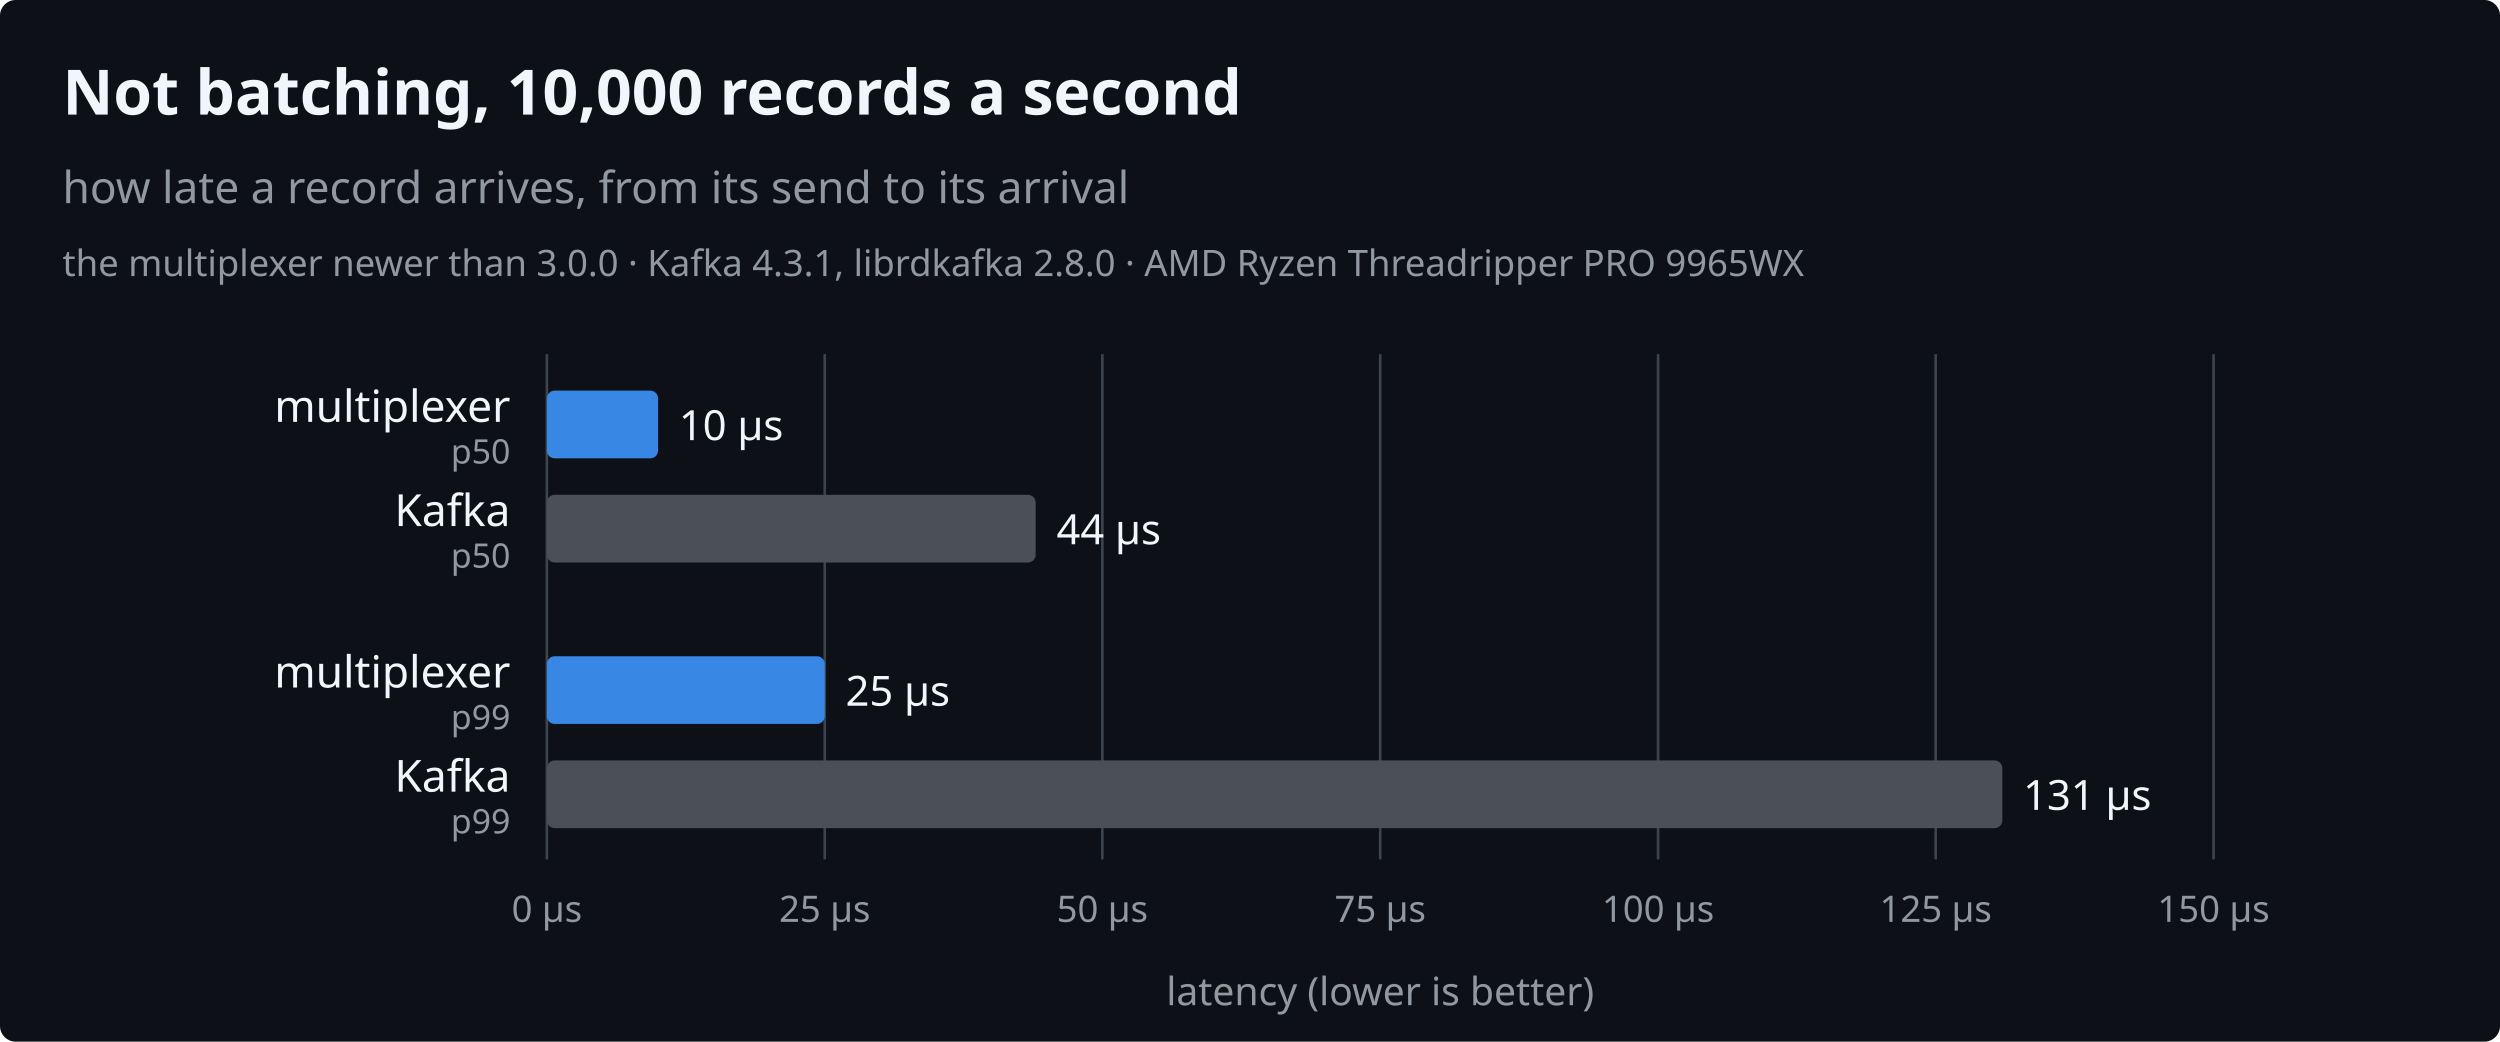
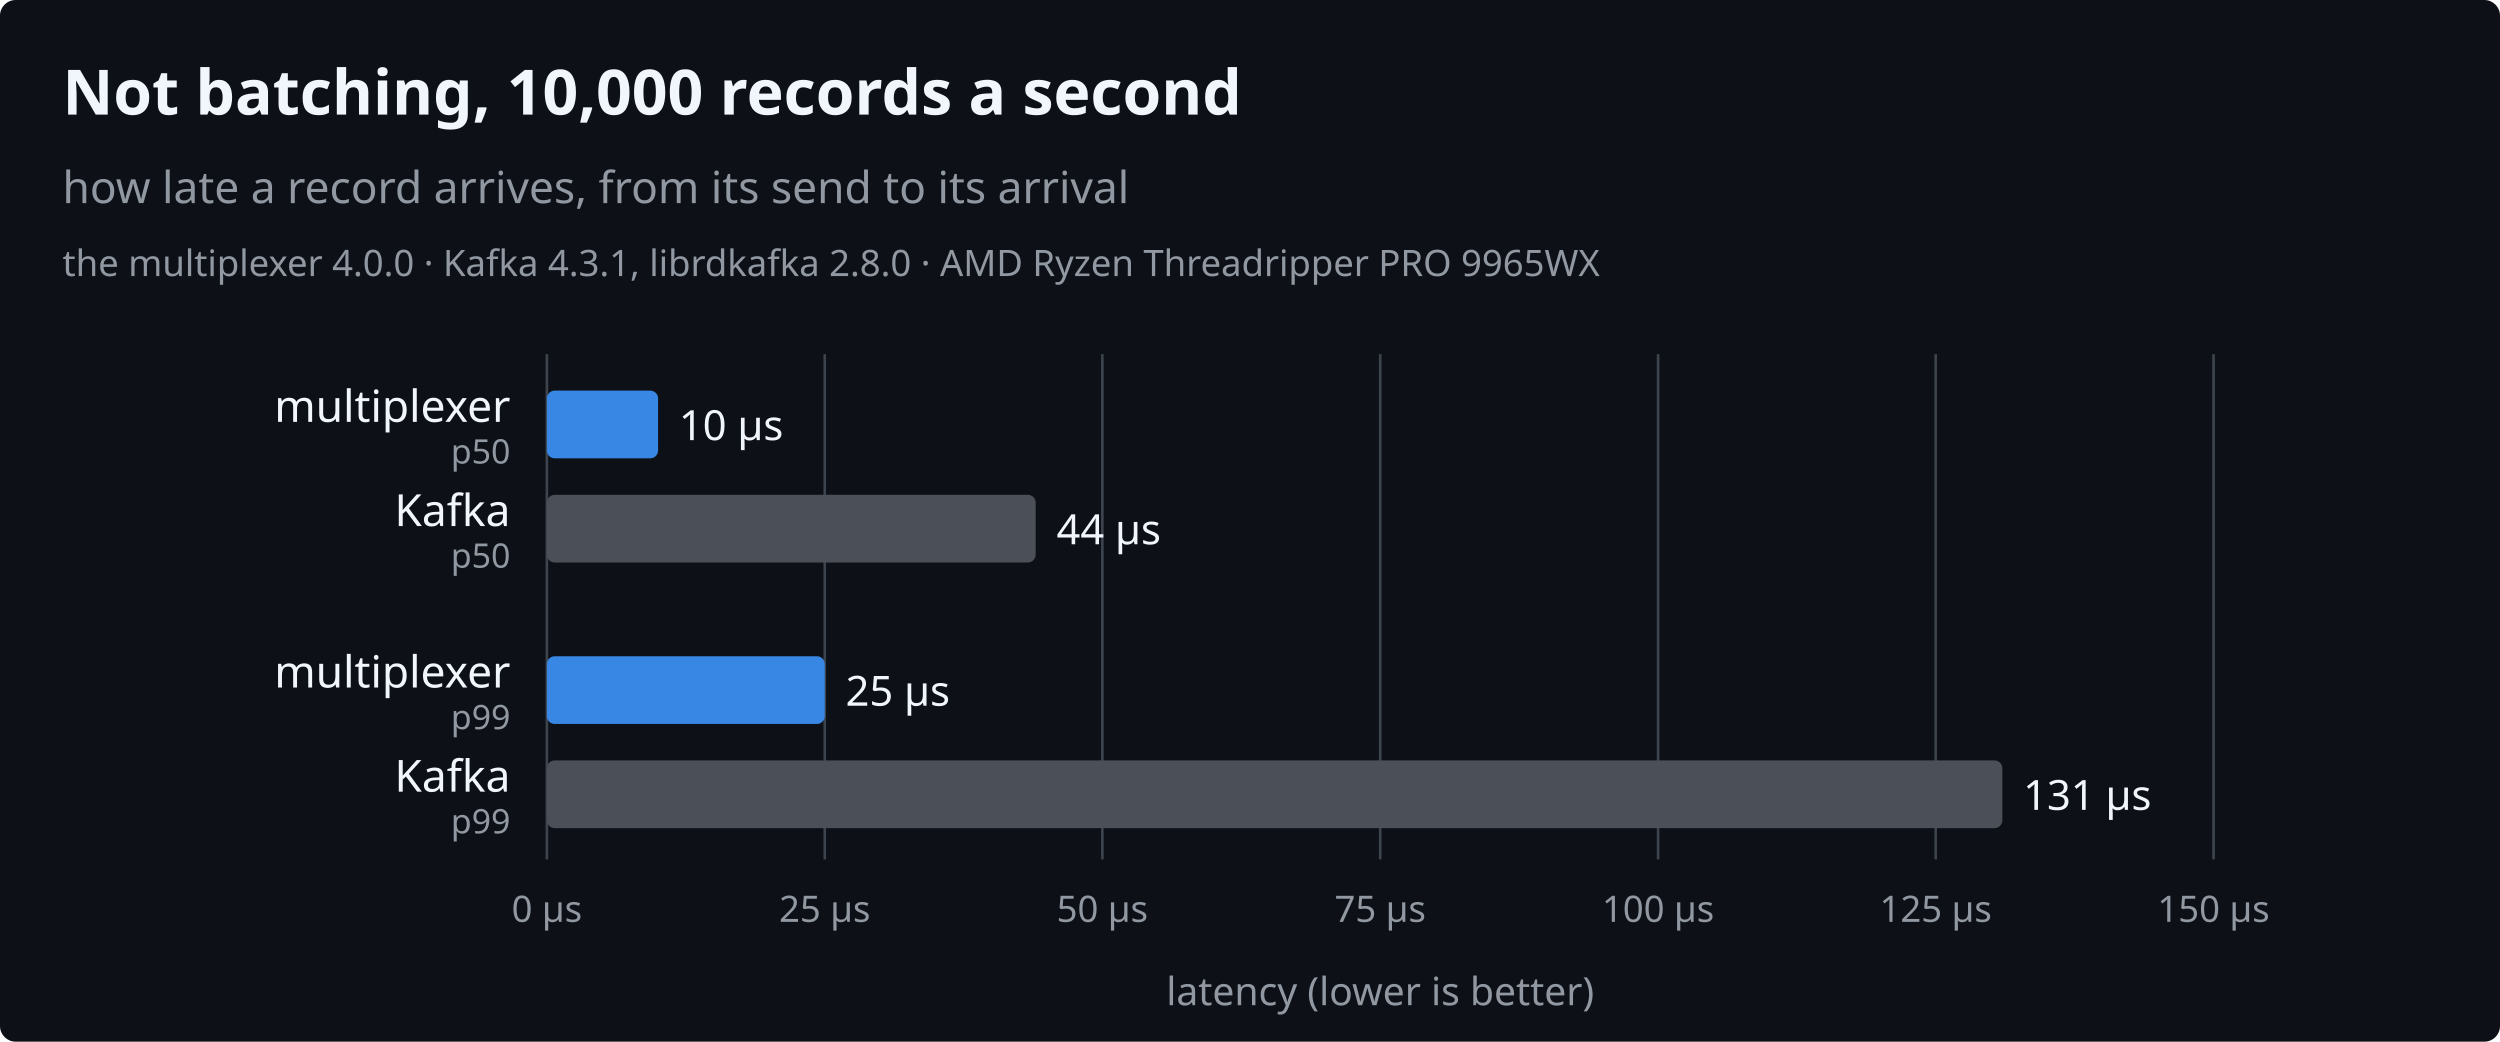
<svg xmlns="http://www.w3.org/2000/svg" width="960" height="400" viewBox="0 0 960 400" role="img" aria-labelledby="title description" font-family="-apple-system, BlinkMacSystemFont, 'Segoe UI', 'Noto Sans', Helvetica, Arial, sans-serif">
  <rect width="960" height="400" rx="6" fill="#0d1117" />
  <text x="24" y="44" font-size="24" font-weight="600" fill="#f0f6fc">Not batching, 10,000 records a second</text>
  <text x="24" y="78" font-size="17" fill="#9198a1">how late a record arrives, from its send to its arrival</text>
-   <text x="24" y="106" font-size="14" fill="#9198a1">the multiplexer newer than 3.0.0 · Kafka 4.3.1, librdkafka 2.8.0 · AMD Ryzen Threadripper PRO 9965WX</text>
+   <text x="24" y="106" font-size="14" fill="#9198a1">the multiplexer 4.0.0 · Kafka 4.3.1, librdkafka 2.8.0 · AMD Ryzen Threadripper PRO 9965WX</text>
  <line x1="210.0" y1="136" x2="210.0" y2="330" stroke="#3d444d" stroke-width="1" />
  <text x="210.0" y="354" font-size="14" text-anchor="middle" fill="#9198a1">0 µs</text>
  <line x1="316.7" y1="136" x2="316.7" y2="330" stroke="#3d444d" stroke-width="1" />
  <text x="316.7" y="354" font-size="14" text-anchor="middle" fill="#9198a1">25 µs</text>
  <line x1="423.3" y1="136" x2="423.3" y2="330" stroke="#3d444d" stroke-width="1" />
  <text x="423.3" y="354" font-size="14" text-anchor="middle" fill="#9198a1">50 µs</text>
  <line x1="530.0" y1="136" x2="530.0" y2="330" stroke="#3d444d" stroke-width="1" />
  <text x="530.0" y="354" font-size="14" text-anchor="middle" fill="#9198a1">75 µs</text>
  <line x1="636.7" y1="136" x2="636.7" y2="330" stroke="#3d444d" stroke-width="1" />
  <text x="636.7" y="354" font-size="14" text-anchor="middle" fill="#9198a1">100 µs</text>
  <line x1="743.3" y1="136" x2="743.3" y2="330" stroke="#3d444d" stroke-width="1" />
  <text x="743.3" y="354" font-size="14" text-anchor="middle" fill="#9198a1">125 µs</text>
  <line x1="850.0" y1="136" x2="850.0" y2="330" stroke="#3d444d" stroke-width="1" />
  <text x="850.0" y="354" font-size="14" text-anchor="middle" fill="#9198a1">150 µs</text>
  <text x="530.0" y="386" font-size="15" text-anchor="middle" fill="#9198a1">latency (lower is better)</text>
  <rect x="210" y="150" width="42.7" height="26" rx="3" fill="#3987e5" />
  <text x="196" y="162" font-size="17" text-anchor="end" fill="#f0f6fc">multiplexer</text>
  <text x="196" y="178" font-size="13" text-anchor="end" fill="#9198a1">p50</text>
  <text x="260.7" y="169" font-size="16" fill="#f0f6fc">10 µs</text>
  <rect x="210" y="190" width="187.7" height="26" rx="3" fill="#4a4f58" />
  <text x="196" y="202" font-size="17" text-anchor="end" fill="#f0f6fc">Kafka</text>
  <text x="196" y="218" font-size="13" text-anchor="end" fill="#9198a1">p50</text>
  <text x="405.7" y="209" font-size="16" fill="#f0f6fc">44 µs</text>
  <rect x="210" y="252" width="106.7" height="26" rx="3" fill="#3987e5" />
  <text x="196" y="264" font-size="17" text-anchor="end" fill="#f0f6fc">multiplexer</text>
  <text x="196" y="280" font-size="13" text-anchor="end" fill="#9198a1">p99</text>
  <text x="324.7" y="271" font-size="16" fill="#f0f6fc">25 µs</text>
  <rect x="210" y="292" width="558.9" height="26" rx="3" fill="#4a4f58" />
  <text x="196" y="304" font-size="17" text-anchor="end" fill="#f0f6fc">Kafka</text>
  <text x="196" y="320" font-size="13" text-anchor="end" fill="#9198a1">p99</text>
  <text x="776.9" y="311" font-size="16" fill="#f0f6fc">131 µs</text>
</svg>
